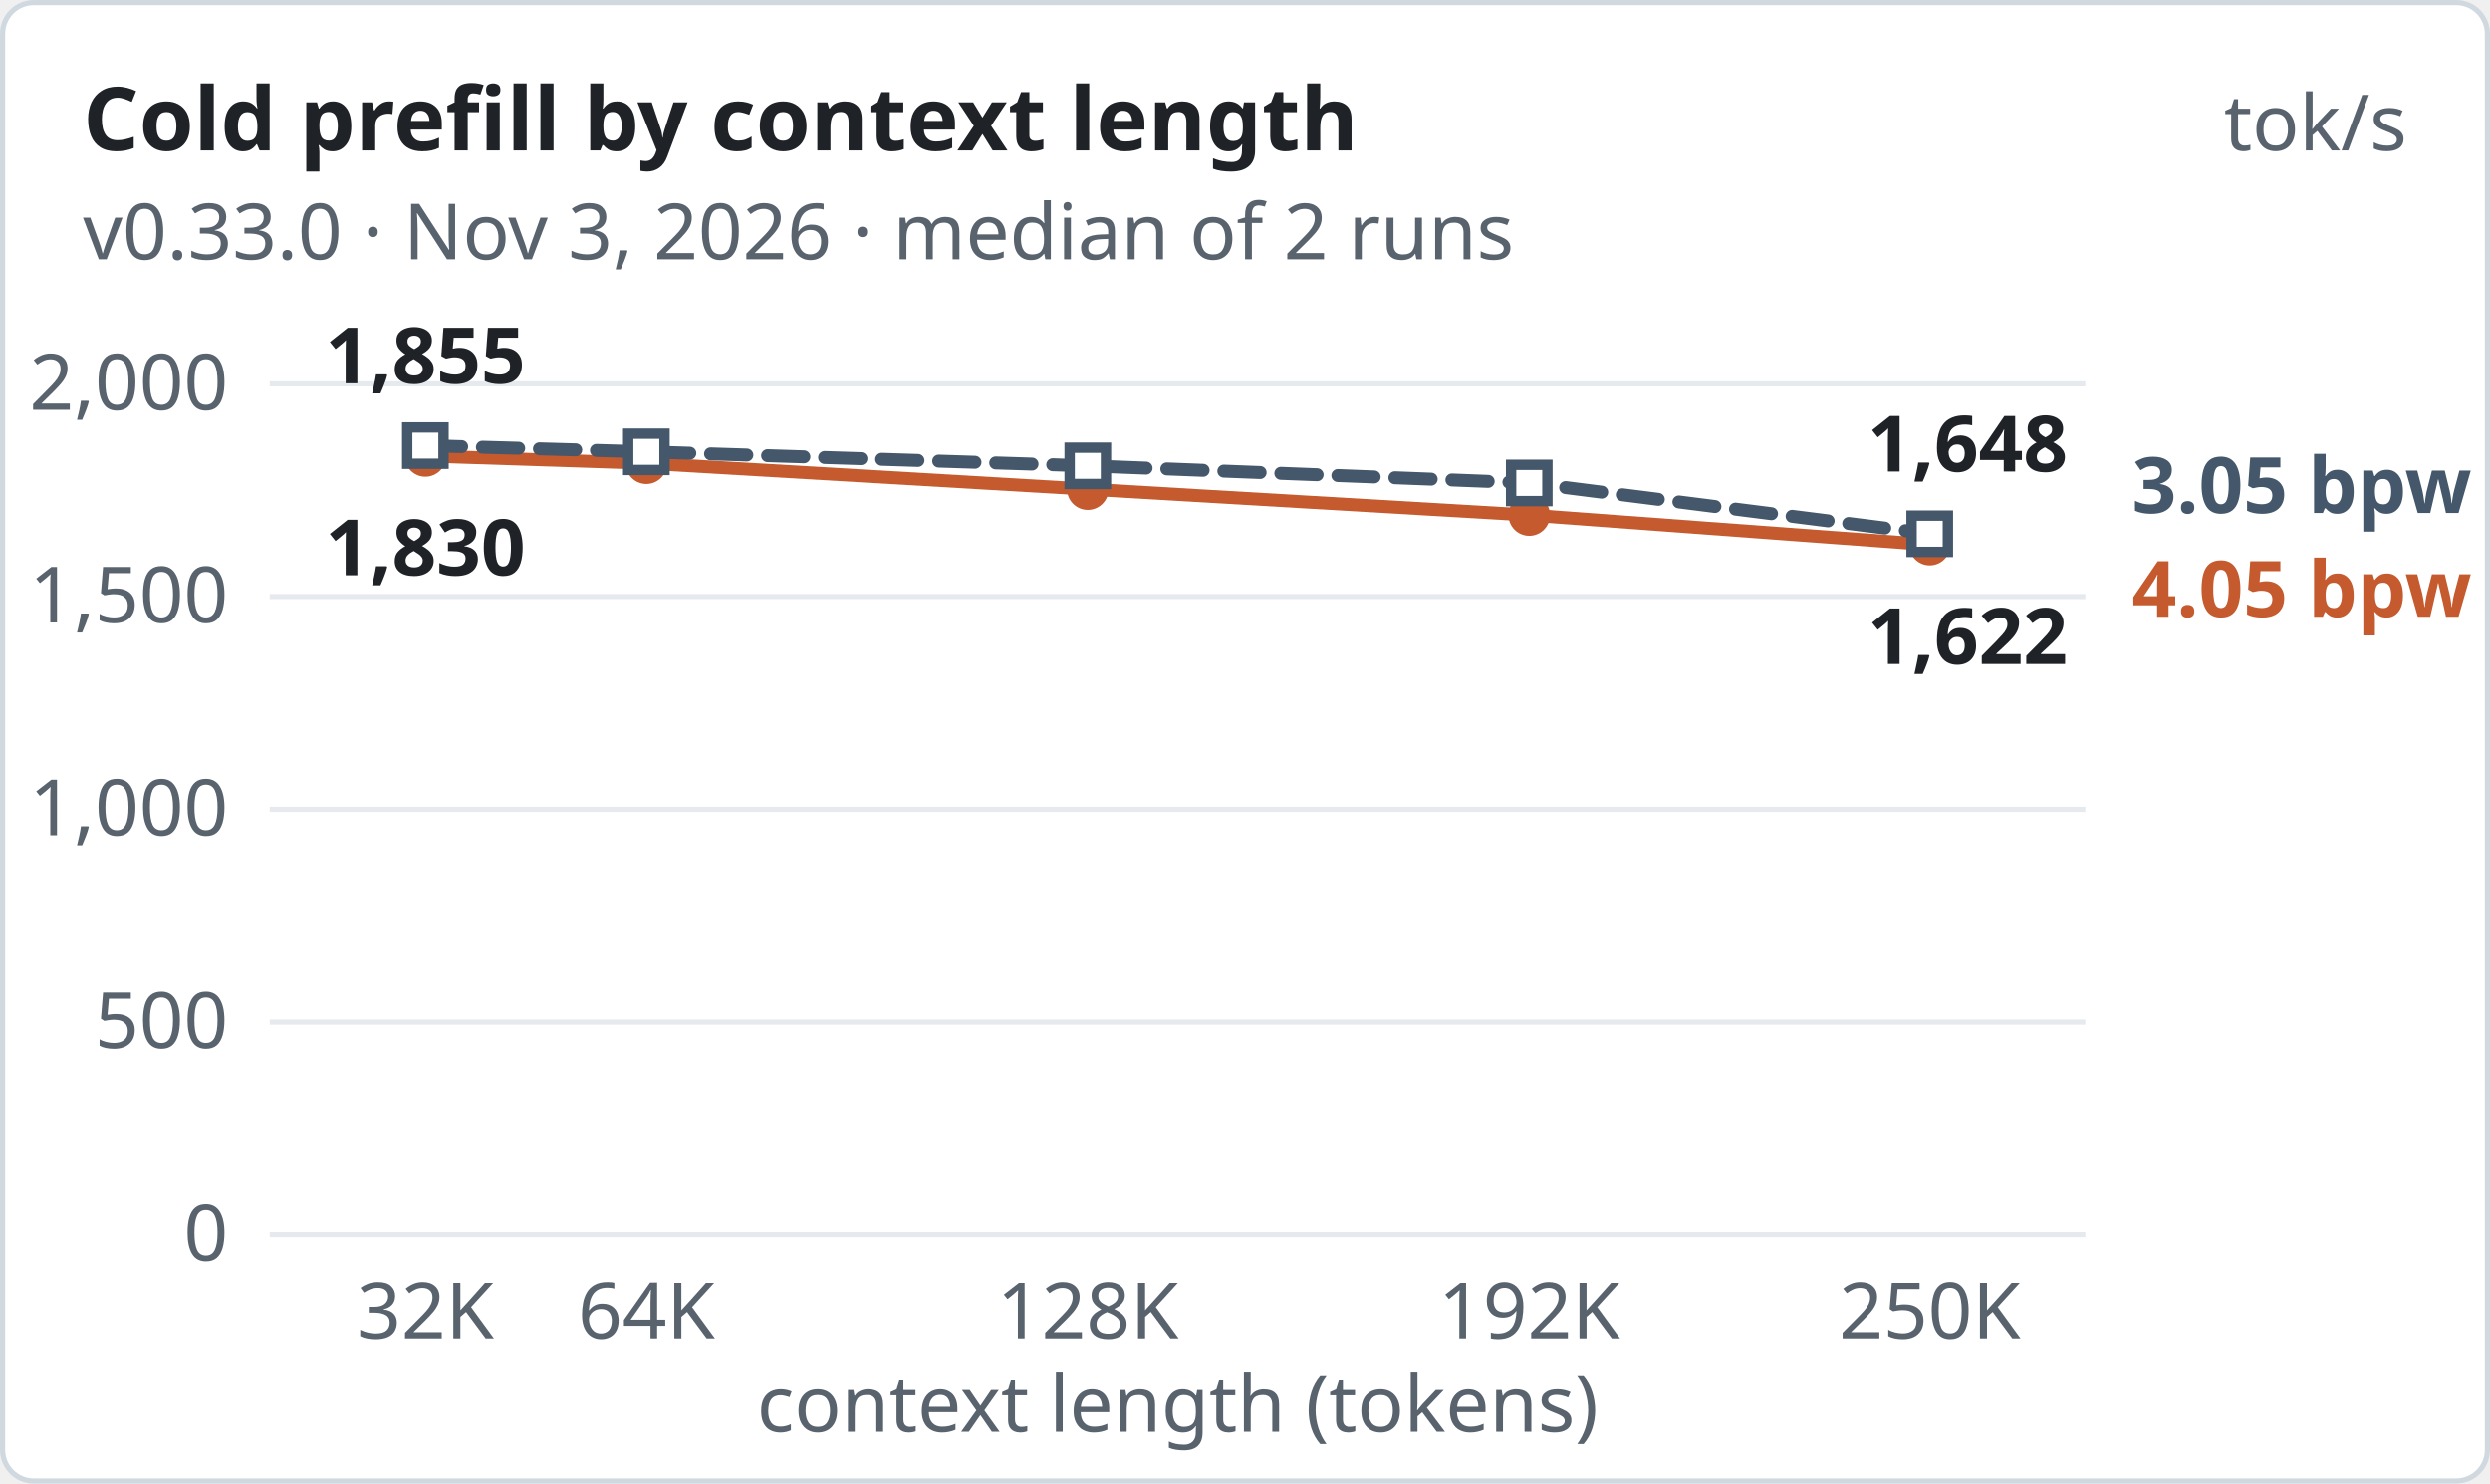
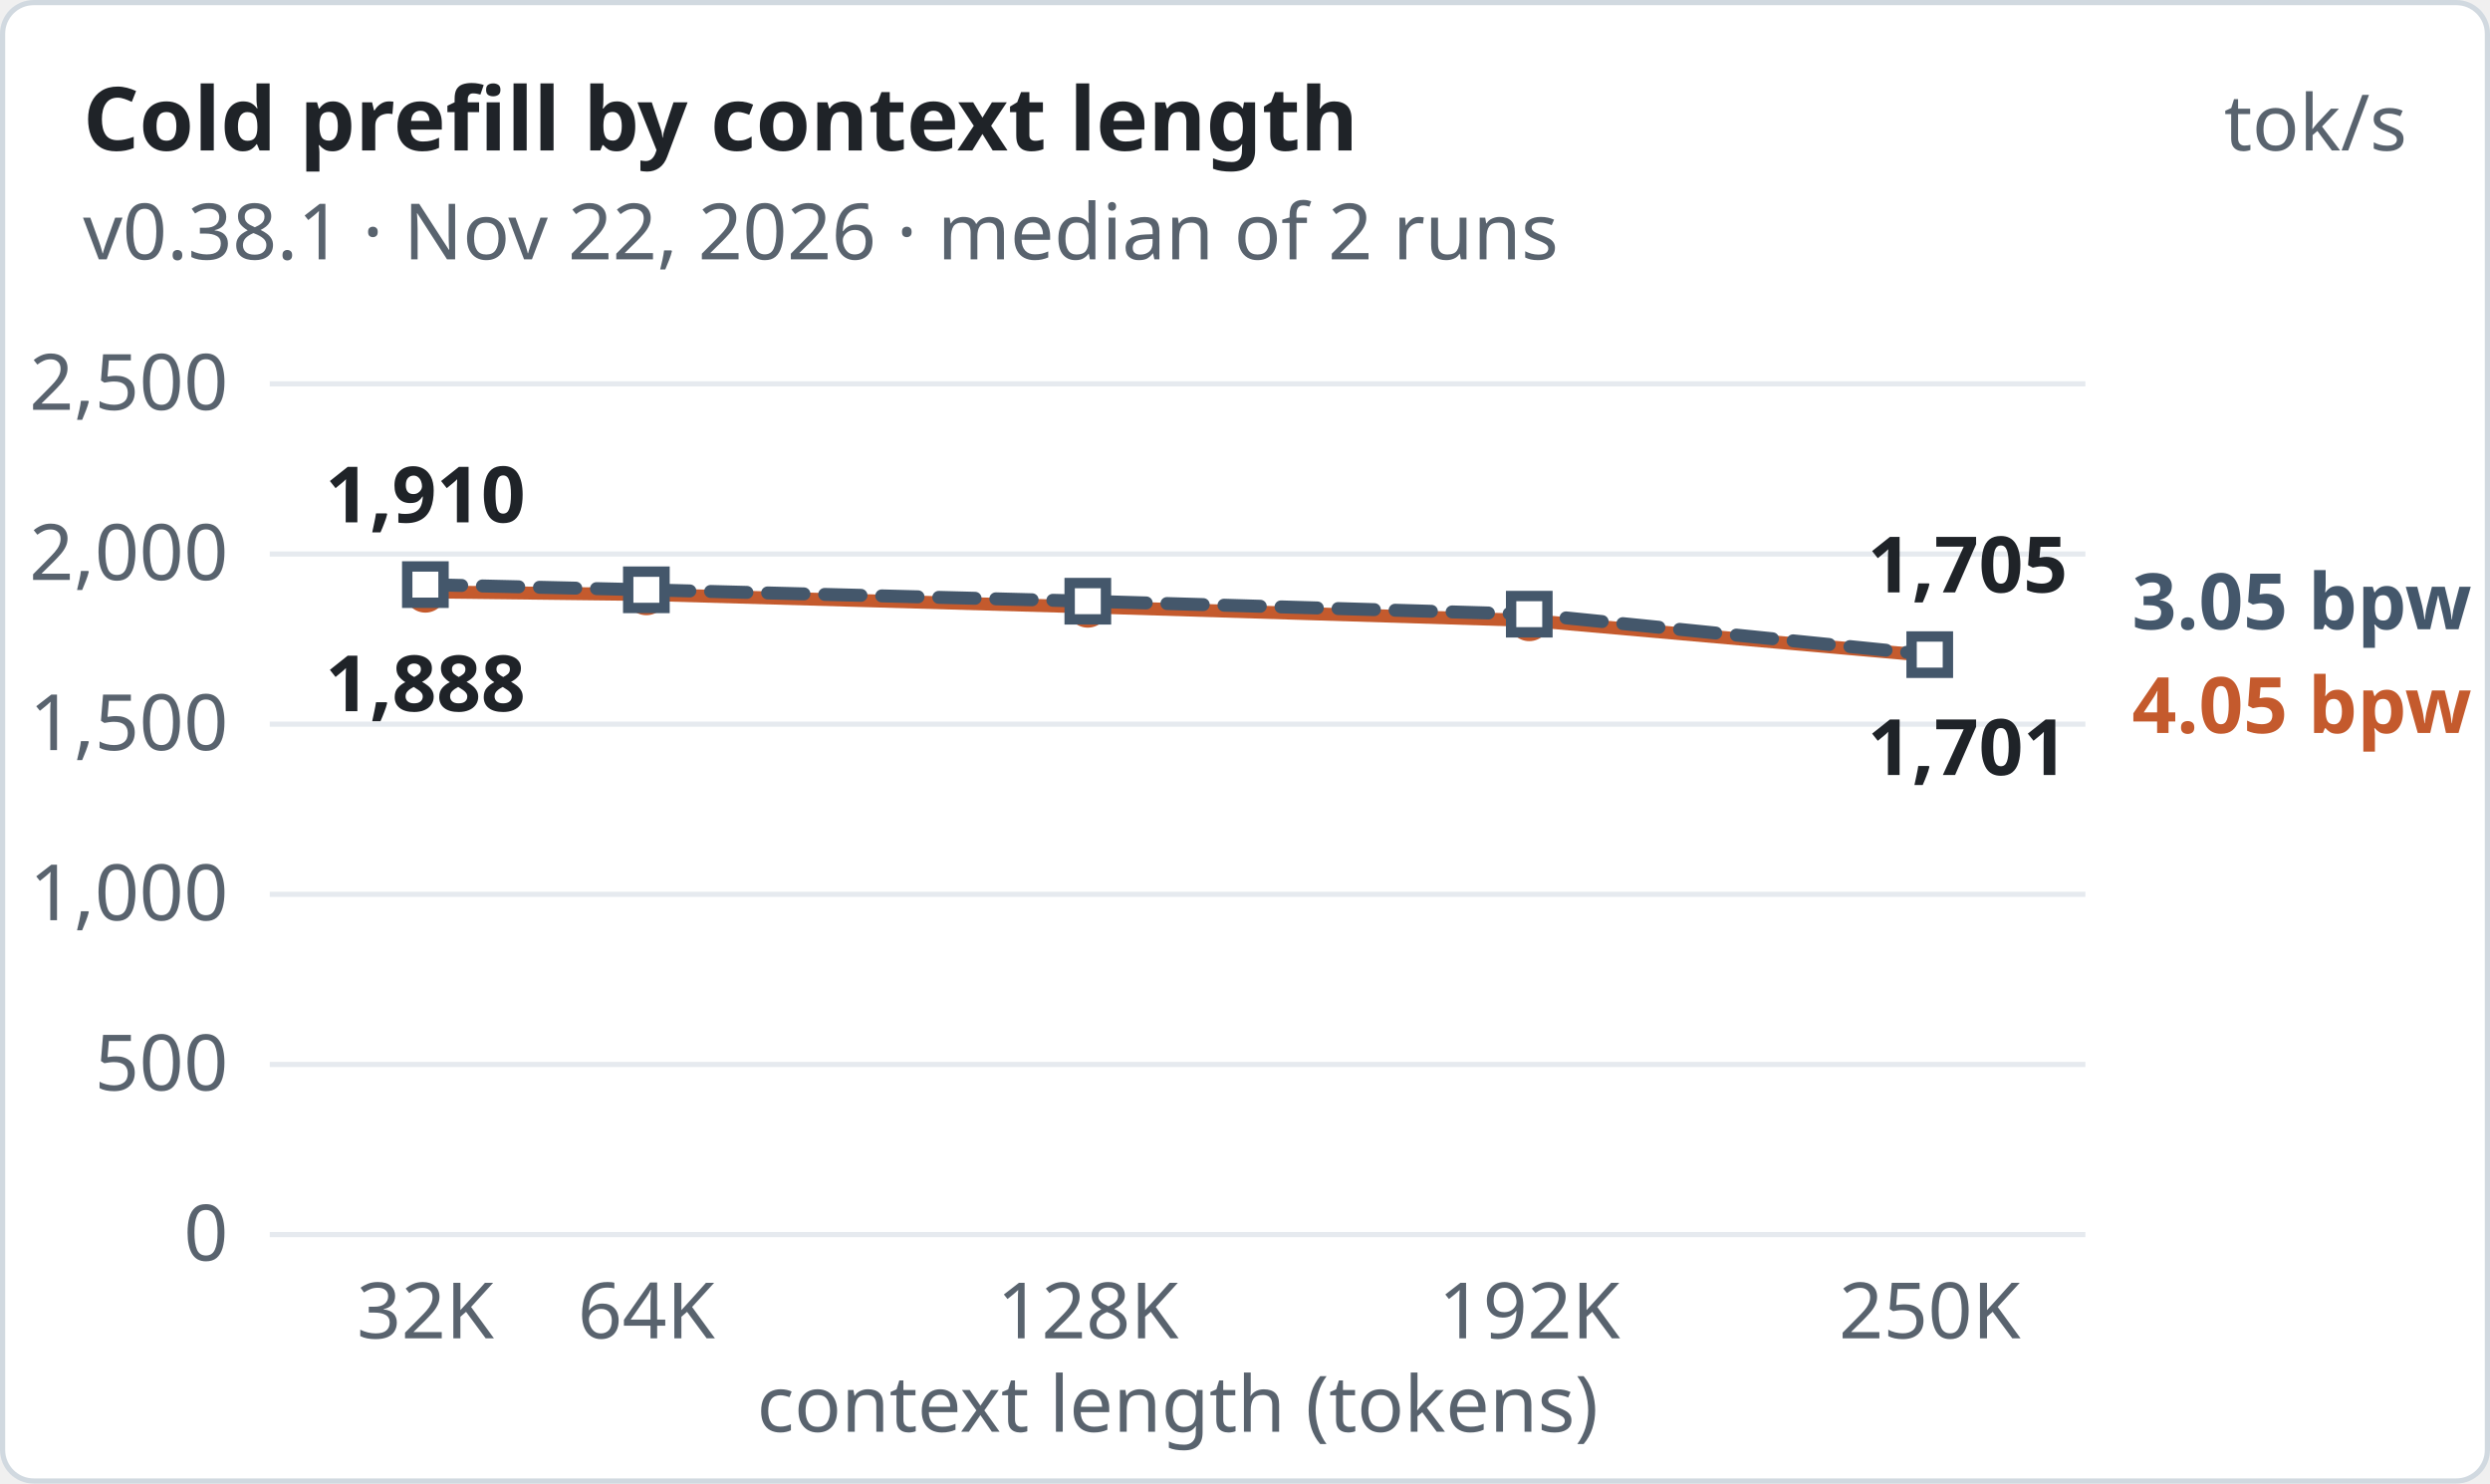
- <svg xmlns="http://www.w3.org/2000/svg" viewBox="0 0 480 286" width="480" height="286" role="img" aria-label="Line chart: Cold prefill by context length, in tokens per second: 4.05 bpw from 1,830 at 32K to 1,622 at 250K; 3.05 bpw from 1,855 at 32K to 1,648 at 250K. v0.33.0, Nov 3, 2026." font-family="-apple-system,BlinkMacSystemFont,'Segoe UI','Noto Sans',Helvetica,Arial,sans-serif">
+ <svg xmlns="http://www.w3.org/2000/svg" viewBox="0 0 480 286" width="480" height="286" role="img" aria-label="Line chart: Cold prefill by context length, in tokens per second: 4.05 bpw from 1,888 at 32K to 1,701 at 250K; 3.05 bpw from 1,910 at 32K to 1,705 at 250K. v0.38.1, Nov 22, 2026." font-family="-apple-system,BlinkMacSystemFont,'Segoe UI','Noto Sans',Helvetica,Arial,sans-serif">
  <rect x="0.5" y="0.5" width="479" height="285" rx="6" fill="#ffffff" stroke="#d1d9e0" />
  <text x="16" y="29" font-size="17" font-weight="600" fill="#1f2328">Cold prefill by context length</text>
-   <text x="16" y="50" font-size="15" fill="#59636e">v0.33.0 · Nov 3, 2026 · median of 2 runs</text>
+   <text x="16" y="50" font-size="15" fill="#59636e">v0.38.1 · Nov 22, 2026 · median of 2 runs</text>
  <line x1="52" y1="238.0" x2="402" y2="238.0" stroke="#e6eaef" stroke-width="1" />
  <text x="44" y="243.0" font-size="15" text-anchor="end" fill="#59636e">0</text>
-   <line x1="52" y1="197.0" x2="402" y2="197.0" stroke="#e6eaef" stroke-width="1" />
-   <text x="44" y="202.0" font-size="15" text-anchor="end" fill="#59636e">500</text>
-   <line x1="52" y1="156.0" x2="402" y2="156.0" stroke="#e6eaef" stroke-width="1" />
-   <text x="44" y="161.0" font-size="15" text-anchor="end" fill="#59636e">1,000</text>
-   <line x1="52" y1="115.0" x2="402" y2="115.0" stroke="#e6eaef" stroke-width="1" />
-   <text x="44" y="120.0" font-size="15" text-anchor="end" fill="#59636e">1,500</text>
+   <line x1="52" y1="205.2" x2="402" y2="205.2" stroke="#e6eaef" stroke-width="1" />
+   <text x="44" y="210.2" font-size="15" text-anchor="end" fill="#59636e">500</text>
+   <line x1="52" y1="172.4" x2="402" y2="172.4" stroke="#e6eaef" stroke-width="1" />
+   <text x="44" y="177.4" font-size="15" text-anchor="end" fill="#59636e">1,000</text>
+   <line x1="52" y1="139.6" x2="402" y2="139.6" stroke="#e6eaef" stroke-width="1" />
+   <text x="44" y="144.6" font-size="15" text-anchor="end" fill="#59636e">1,500</text>
+   <line x1="52" y1="106.8" x2="402" y2="106.8" stroke="#e6eaef" stroke-width="1" />
+   <text x="44" y="111.8" font-size="15" text-anchor="end" fill="#59636e">2,000</text>
  <line x1="52" y1="74.0" x2="402" y2="74.0" stroke="#e6eaef" stroke-width="1" />
-   <text x="44" y="79.0" font-size="15" text-anchor="end" fill="#59636e">2,000</text>
+   <text x="44" y="79.0" font-size="15" text-anchor="end" fill="#59636e">2,500</text>
  <text x="464" y="29" font-size="15" text-anchor="end" fill="#59636e">tok/s</text>
  <text x="82.0" y="258" font-size="15" text-anchor="middle" fill="#59636e">32K</text>
  <text x="124.6" y="258" font-size="15" text-anchor="middle" fill="#59636e">64K</text>
  <text x="209.7" y="258" font-size="15" text-anchor="middle" fill="#59636e">128K</text>
  <text x="294.8" y="258" font-size="15" text-anchor="middle" fill="#59636e">192K</text>
  <text x="372.0" y="258" font-size="15" text-anchor="middle" fill="#59636e">250K</text>
  <text x="227.0" y="276" font-size="15" text-anchor="middle" fill="#59636e">context length (tokens)</text>
-   <polyline points="82.0,87.9 124.6,89.3 209.7,94.3 294.8,99.3 372.0,105.0" fill="none" stroke="#c45a2d" stroke-width="2.5" stroke-linejoin="round" stroke-linecap="round" />
-   <circle cx="82.0" cy="87.9" r="4" fill="#c45a2d" />
-   <circle cx="124.6" cy="89.3" r="4" fill="#c45a2d" />
-   <circle cx="209.7" cy="94.3" r="4" fill="#c45a2d" />
-   <circle cx="294.8" cy="99.3" r="4" fill="#c45a2d" />
-   <circle cx="372.0" cy="105.0" r="4" fill="#c45a2d" />
-   <text x="82.0" y="110.9" font-size="15" font-weight="600" text-anchor="middle" fill="#1f2328">1,830</text>
-   <text x="360.0" y="128.0" font-size="15" font-weight="600" text-anchor="start" fill="#1f2328">1,622</text>
-   <text x="411" y="118.9" font-size="15" font-weight="600" fill="#c45a2d">4.05 bpw</text>
-   <polyline points="82.0,85.9 124.6,87.1 209.7,89.8 294.8,93.1 372.0,102.9" fill="none" stroke="#44576b" stroke-width="2.5" stroke-linejoin="round" stroke-linecap="round" stroke-dasharray="7 4" />
-   <rect x="78.5" y="82.4" width="7" height="7" fill="#ffffff" stroke="#44576b" stroke-width="2" />
-   <rect x="121.1" y="83.6" width="7" height="7" fill="#ffffff" stroke="#44576b" stroke-width="2" />
-   <rect x="206.2" y="86.3" width="7" height="7" fill="#ffffff" stroke="#44576b" stroke-width="2" />
-   <rect x="291.3" y="89.6" width="7" height="7" fill="#ffffff" stroke="#44576b" stroke-width="2" />
-   <rect x="368.5" y="99.4" width="7" height="7" fill="#ffffff" stroke="#44576b" stroke-width="2" />
-   <text x="82.0" y="73.9" font-size="15" font-weight="600" text-anchor="middle" fill="#1f2328">1,855</text>
-   <text x="360.0" y="90.9" font-size="15" font-weight="600" text-anchor="start" fill="#1f2328">1,648</text>
-   <text x="411" y="98.9" font-size="15" font-weight="600" fill="#44576b">3.05 bpw</text>
+   <polyline points="82.0,114.1 124.6,114.6 209.7,117.0 294.8,119.6 372.0,126.4" fill="none" stroke="#c45a2d" stroke-width="2.5" stroke-linejoin="round" stroke-linecap="round" />
+   <circle cx="82.0" cy="114.1" r="4" fill="#c45a2d" />
+   <circle cx="124.6" cy="114.6" r="4" fill="#c45a2d" />
+   <circle cx="209.7" cy="117.0" r="4" fill="#c45a2d" />
+   <circle cx="294.8" cy="119.6" r="4" fill="#c45a2d" />
+   <circle cx="372.0" cy="126.4" r="4" fill="#c45a2d" />
+   <text x="82.0" y="137.1" font-size="15" font-weight="600" text-anchor="middle" fill="#1f2328">1,888</text>
+   <text x="360.0" y="149.4" font-size="15" font-weight="600" text-anchor="start" fill="#1f2328">1,701</text>
+   <text x="411" y="141.3" font-size="15" font-weight="600" fill="#c45a2d">4.05 bpw</text>
+   <polyline points="82.0,112.7 124.6,113.7 209.7,115.9 294.8,118.4 372.0,126.2" fill="none" stroke="#44576b" stroke-width="2.5" stroke-linejoin="round" stroke-linecap="round" stroke-dasharray="7 4" />
+   <rect x="78.5" y="109.2" width="7" height="7" fill="#ffffff" stroke="#44576b" stroke-width="2" />
+   <rect x="121.1" y="110.2" width="7" height="7" fill="#ffffff" stroke="#44576b" stroke-width="2" />
+   <rect x="206.2" y="112.4" width="7" height="7" fill="#ffffff" stroke="#44576b" stroke-width="2" />
+   <rect x="291.3" y="114.9" width="7" height="7" fill="#ffffff" stroke="#44576b" stroke-width="2" />
+   <rect x="368.5" y="122.7" width="7" height="7" fill="#ffffff" stroke="#44576b" stroke-width="2" />
+   <text x="82.0" y="100.7" font-size="15" font-weight="600" text-anchor="middle" fill="#1f2328">1,910</text>
+   <text x="360.0" y="114.2" font-size="15" font-weight="600" text-anchor="start" fill="#1f2328">1,705</text>
+   <text x="411" y="121.3" font-size="15" font-weight="600" fill="#44576b">3.05 bpw</text>
</svg>
